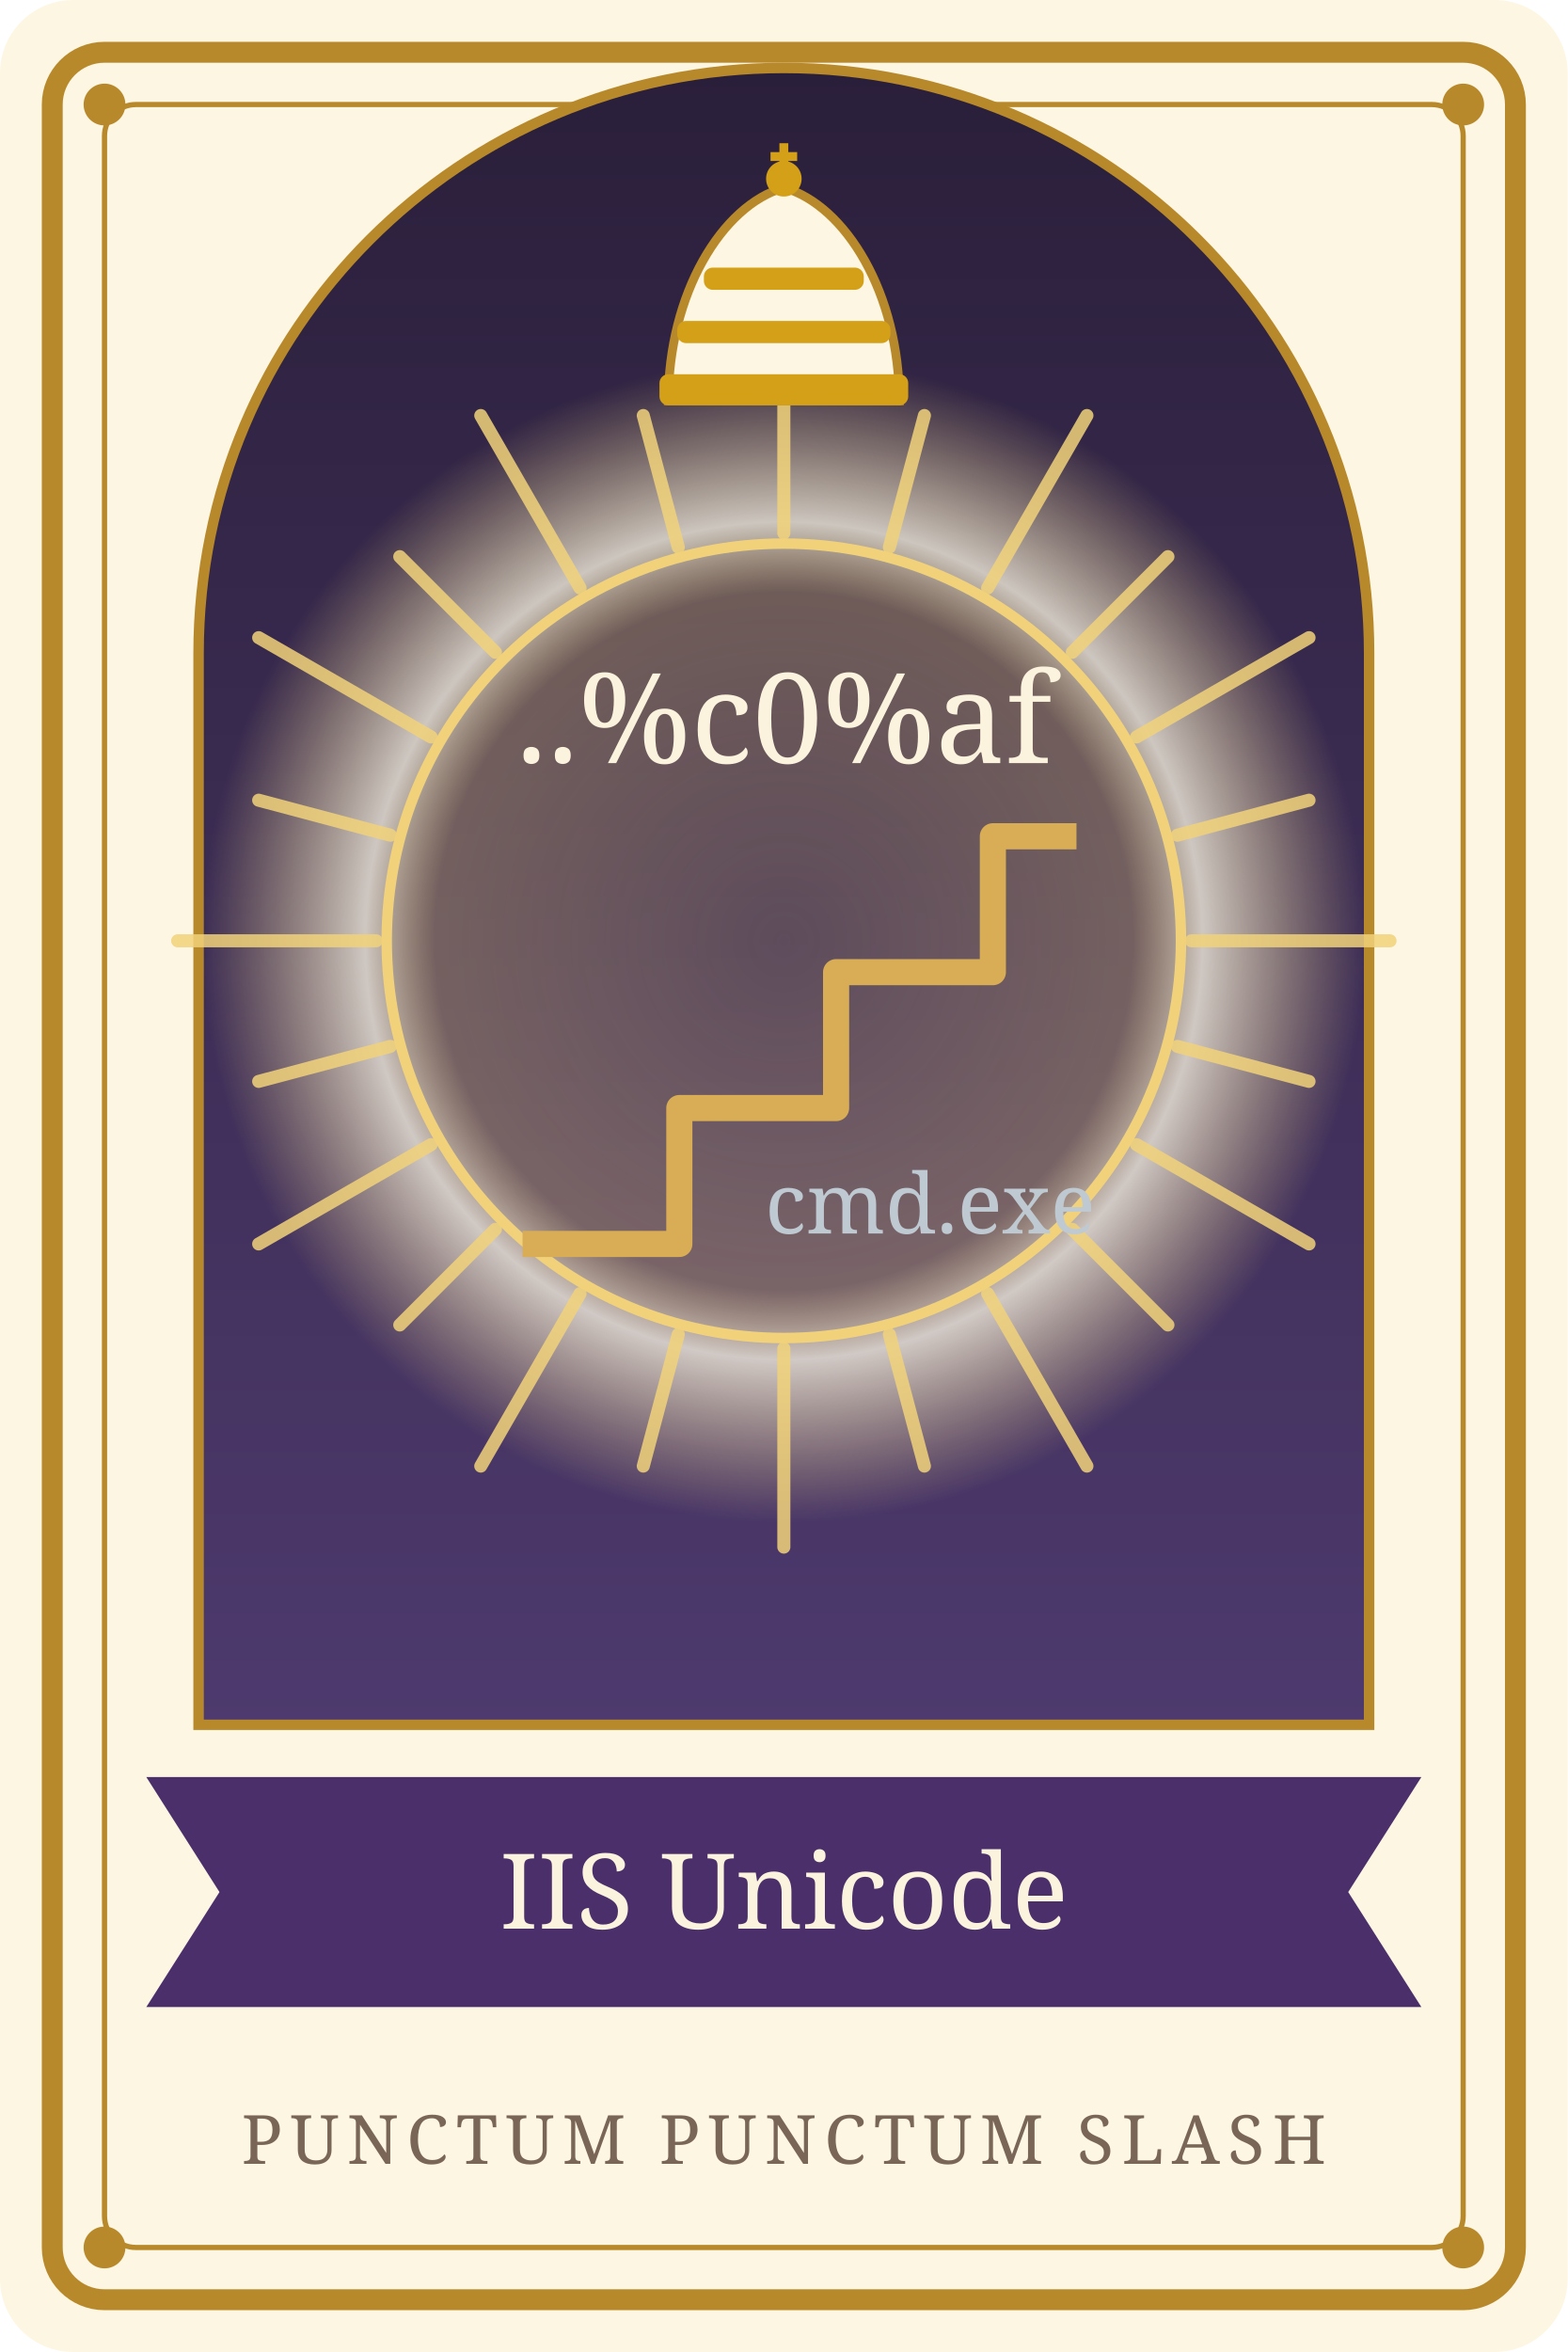
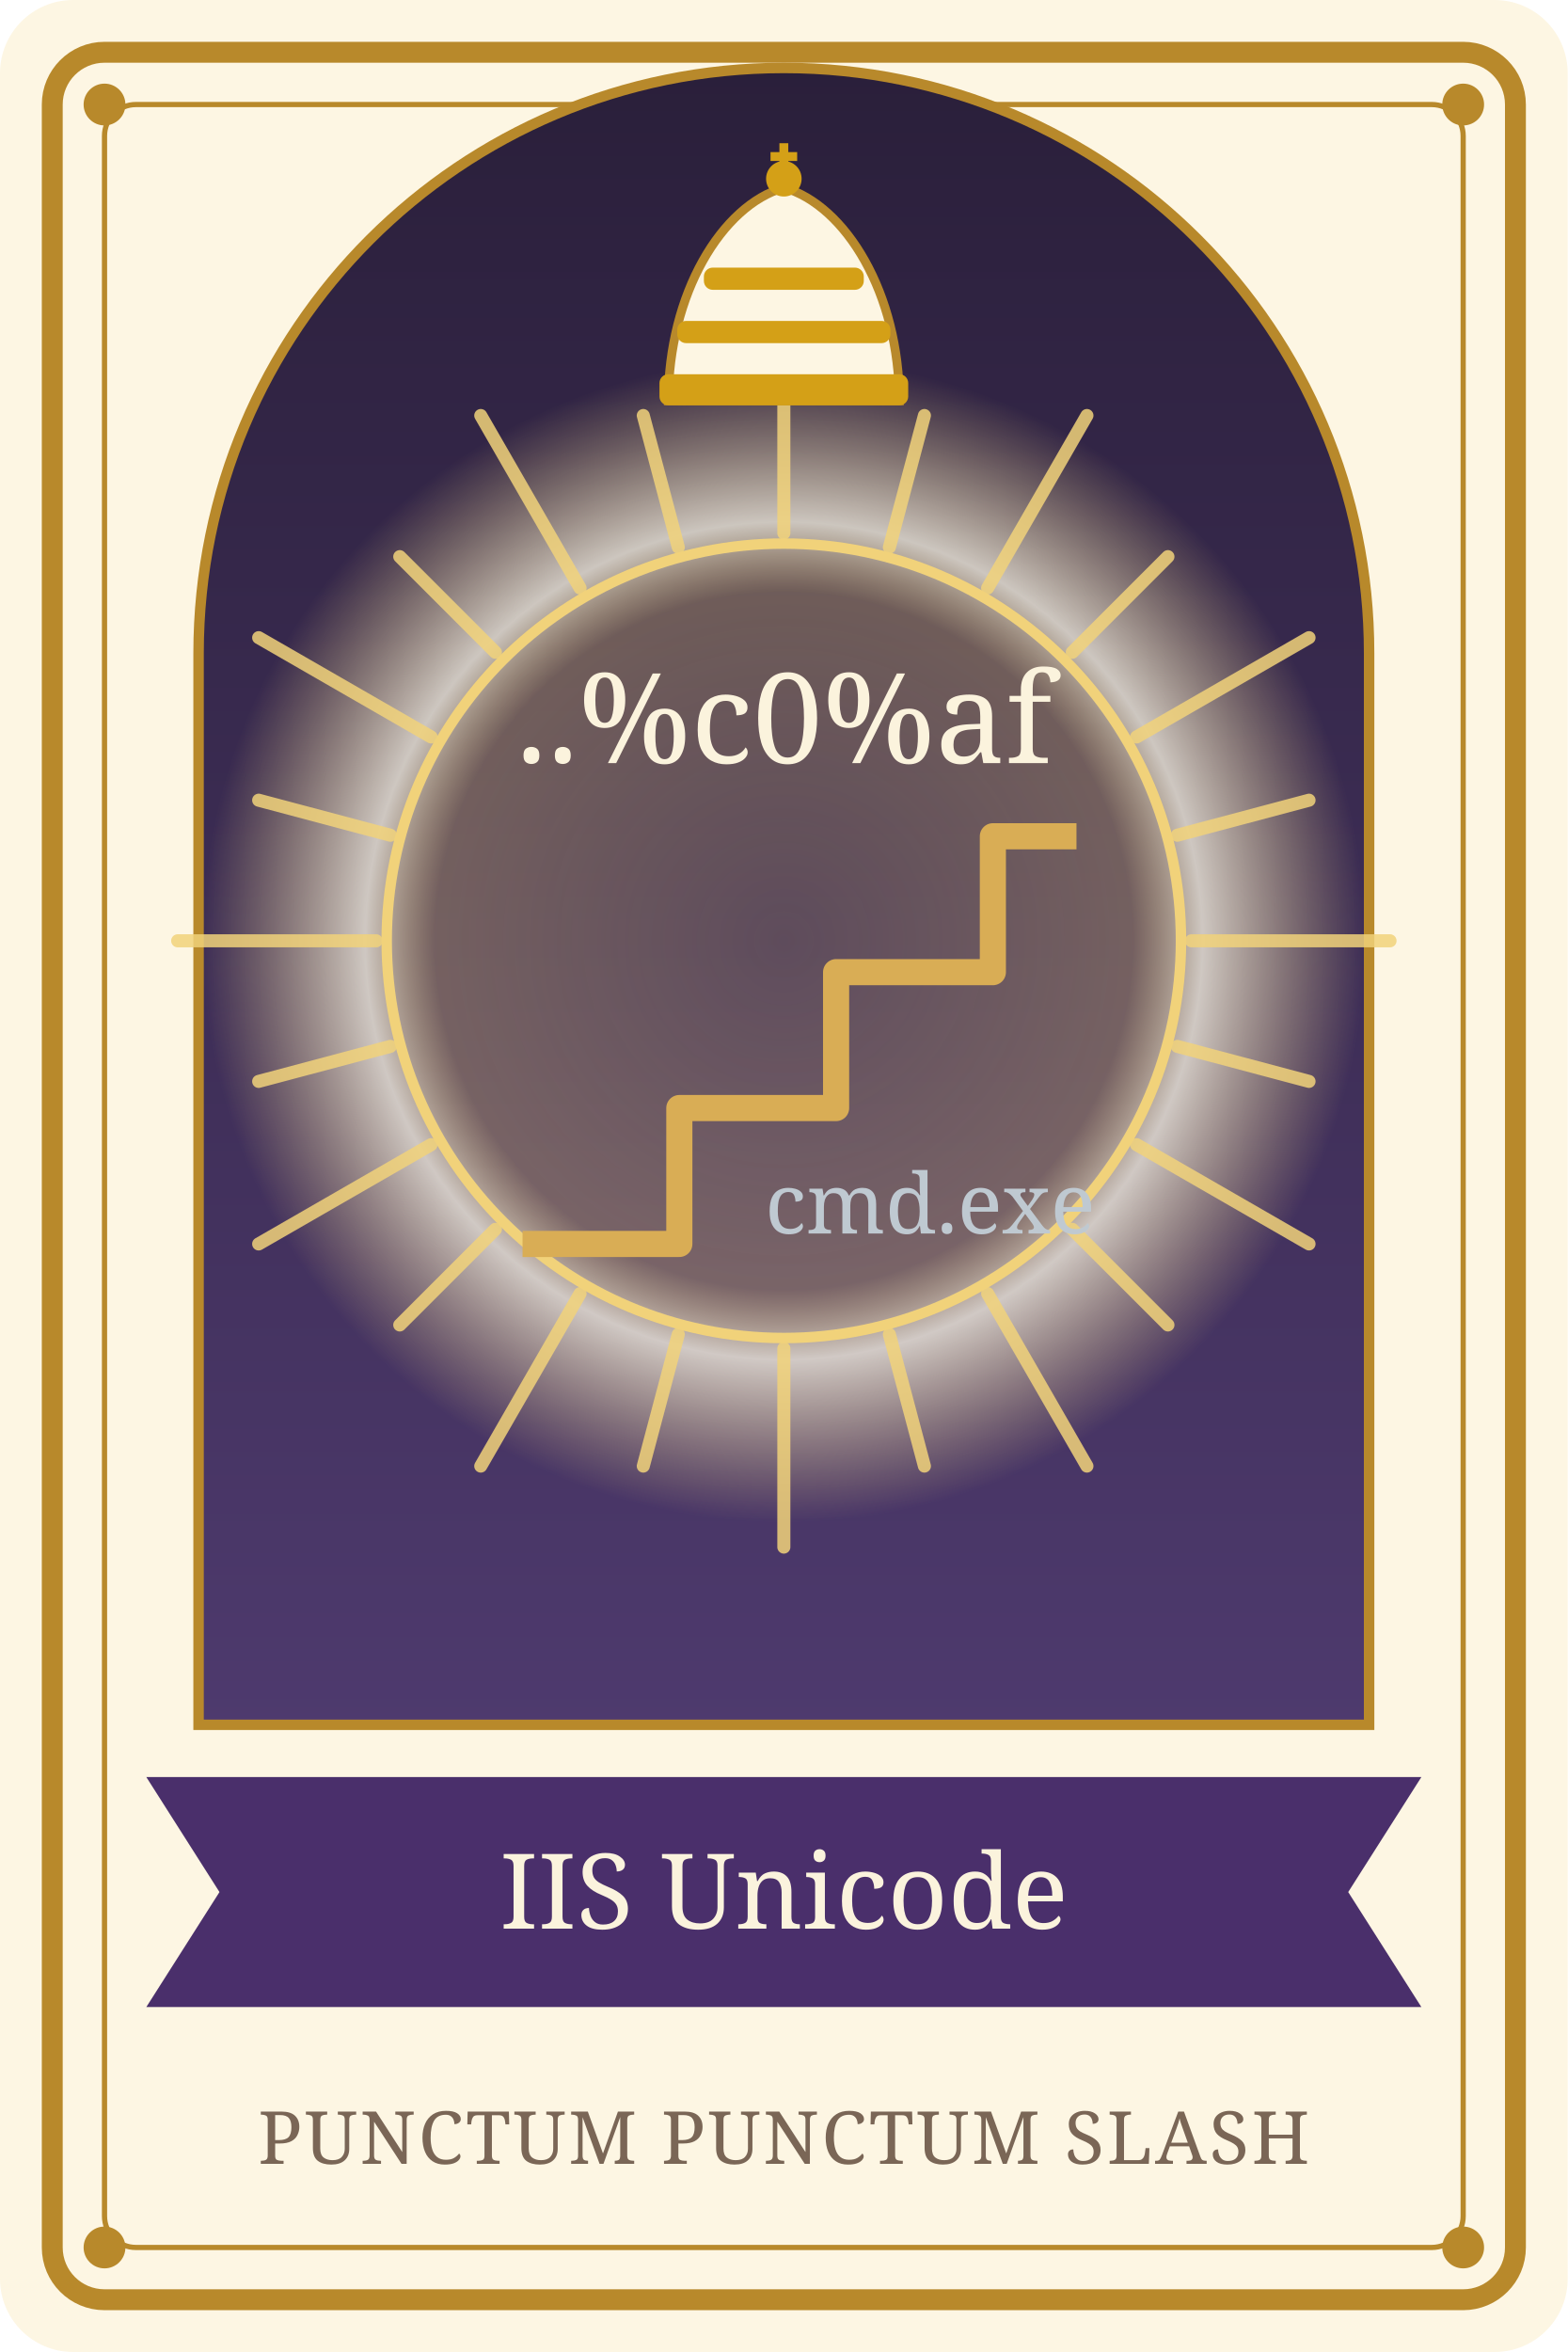
<svg xmlns="http://www.w3.org/2000/svg" viewBox="0 0 300 450" role="img" aria-label="IIS Unicode">
  <defs>
    <radialGradient id="s-papa-2000-halo">
      <stop offset="0%" stop-color="#f5d77a" stop-opacity="0.18" />
      <stop offset="60%" stop-color="#f5d77a" stop-opacity="0.3" />
      <stop offset="72%" stop-color="#fffbe6" stop-opacity="0.75" />
      <stop offset="100%" stop-color="#f5d77a" stop-opacity="0" />
    </radialGradient>
    <linearGradient id="s-papa-2000-niche" x1="0" y1="0" x2="0" y2="1">
      <stop offset="0%" stop-color="#2a1f3a" />
      <stop offset="100%" stop-color="#4e3a6e" />
    </linearGradient>
  </defs>
  <rect width="300" height="450" rx="14" fill="#fdf6e3" />
  <rect x="10" y="10" width="280" height="430" rx="10" fill="none" stroke="#b8892b" stroke-width="4" />
  <rect x="20" y="20" width="260" height="410" rx="6" fill="none" stroke="#b8892b" stroke-width="1" />
  <g fill="#b8892b">
    <circle cx="20" cy="20" r="4" />
    <circle cx="280" cy="20" r="4" />
    <circle cx="20" cy="430" r="4" />
    <circle cx="280" cy="430" r="4" />
  </g>
  <path d="M38 330 V125 A112 112 0 0 1 262 125 V330 Z" fill="url(#s-papa-2000-niche)" stroke="#b8892b" stroke-width="2" />
  <circle cx="150" cy="180" r="112" fill="url(#s-papa-2000-halo)" />
  <g stroke="#f1d27a" stroke-width="2.5" stroke-linecap="round" opacity="0.85">
    <line x1="228.0" y1="180.0" x2="266.0" y2="180.0" />
    <line x1="225.3" y1="200.2" x2="250.5" y2="206.9" />
    <line x1="217.5" y1="219.0" x2="250.5" y2="238.0" />
    <line x1="205.2" y1="235.2" x2="223.5" y2="253.5" />
    <line x1="189.0" y1="247.5" x2="208.0" y2="280.5" />
    <line x1="170.2" y1="255.3" x2="176.9" y2="280.5" />
    <line x1="150.0" y1="258.0" x2="150.0" y2="296.0" />
    <line x1="129.8" y1="255.3" x2="123.1" y2="280.5" />
    <line x1="111.0" y1="247.5" x2="92.0" y2="280.5" />
    <line x1="94.8" y1="235.2" x2="76.5" y2="253.5" />
    <line x1="82.5" y1="219.0" x2="49.5" y2="238.0" />
    <line x1="74.7" y1="200.2" x2="49.5" y2="206.9" />
    <line x1="72.0" y1="180.0" x2="34.0" y2="180.0" />
    <line x1="74.7" y1="159.8" x2="49.5" y2="153.1" />
    <line x1="82.5" y1="141.0" x2="49.5" y2="122.0" />
    <line x1="94.8" y1="124.8" x2="76.5" y2="106.5" />
    <line x1="111.0" y1="112.5" x2="92.0" y2="79.5" />
    <line x1="129.8" y1="104.7" x2="123.1" y2="79.5" />
    <line x1="150.0" y1="102.0" x2="150.0" y2="64.0" />
    <line x1="170.2" y1="104.7" x2="176.9" y2="79.5" />
    <line x1="189.0" y1="112.5" x2="208.0" y2="79.5" />
    <line x1="205.2" y1="124.8" x2="223.5" y2="106.5" />
    <line x1="217.5" y1="141.0" x2="250.5" y2="122.0" />
    <line x1="225.3" y1="159.8" x2="250.5" y2="153.1" />
  </g>
  <circle cx="150" cy="180" r="76" fill="none" stroke="#f1d27a" stroke-width="2" />
  <g>
    <path d="M100 238 H130 V212 H160 V186 H190 V160 H206" fill="none" stroke="#d9ad55" stroke-width="5" stroke-linejoin="round" />
    <text x="150" y="146" text-anchor="middle" font-family="'EB Garamond', Georgia, serif" font-size="24" fill="#fbf3dd">..%c0%af</text>
    <text x="178" y="236" text-anchor="middle" font-family="'EB Garamond', Georgia, serif" font-size="16" fill="#bfc9d1">cmd.exe</text>
  </g>
  <g transform="translate(150 58) scale(0.85)">
    <path d="M-26 22 C-26 -2 -14 -22 0 -26 C14 -22 26 -2 26 22 Z" fill="#fdf6e3" stroke="#b8892b" stroke-width="2" />
    <rect x="-28" y="16" width="56" height="7" rx="2" fill="#d4a017" />
    <rect x="-24" y="4" width="48" height="5" rx="2" fill="#d4a017" />
    <rect x="-18" y="-8" width="36" height="5" rx="2" fill="#d4a017" />
    <circle cy="-28" r="4" fill="#d4a017" />
    <path d="M0 -36 V-30 M-3 -33 H3" stroke="#d4a017" stroke-width="2" />
  </g>
  <path d="M28 340 h244 l-14 22 l14 22 h-244 l14 -22 z" fill="#4a2f6b" />
  <text x="150" y="369" text-anchor="middle" font-family="'EB Garamond', Georgia, serif" font-size="20" fill="#fbf3dd">IIS Unicode</text>
-   <text x="150" y="414" text-anchor="middle" font-family="'EB Garamond', Georgia, serif" font-size="13" letter-spacing="1.5" fill="#7a6656">PUNCTUM PUNCTUM SLASH</text>
+   <text x="150" y="414" text-anchor="middle" font-family="'EB Garamond', Georgia, serif" font-size="14.0" letter-spacing="0.5" fill="#7a6656">PUNCTUM PUNCTUM SLASH</text>
</svg>
